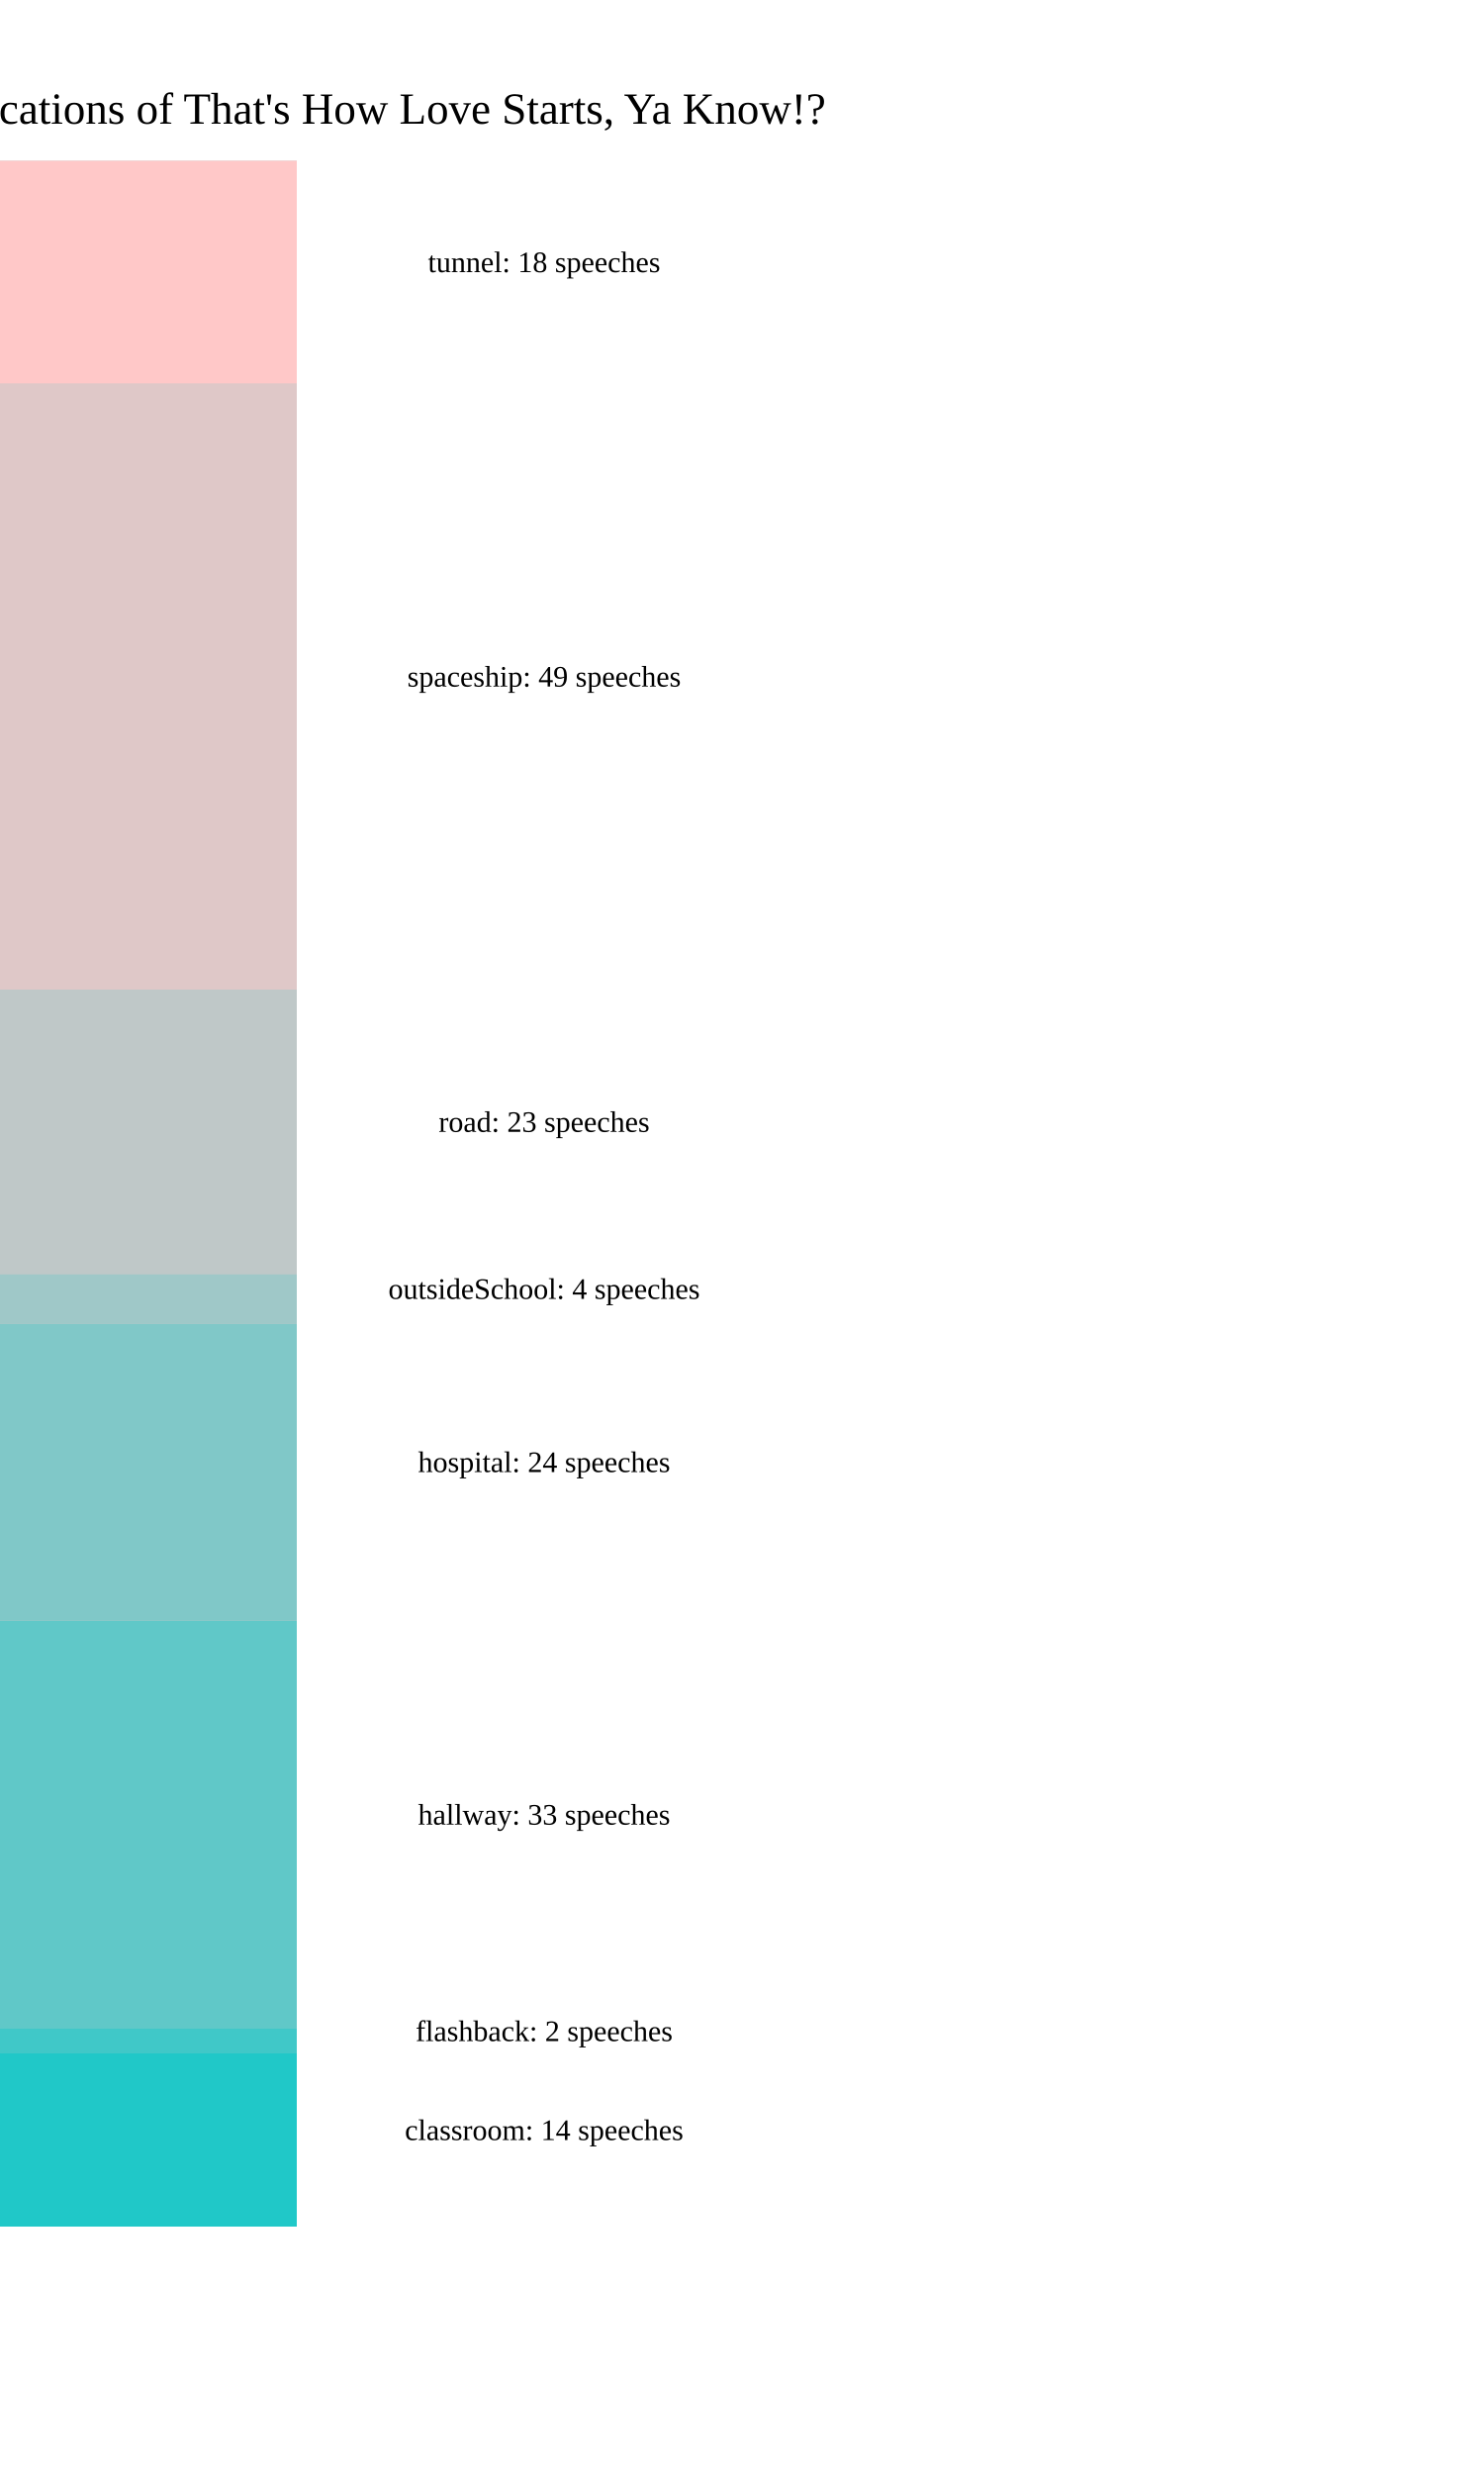
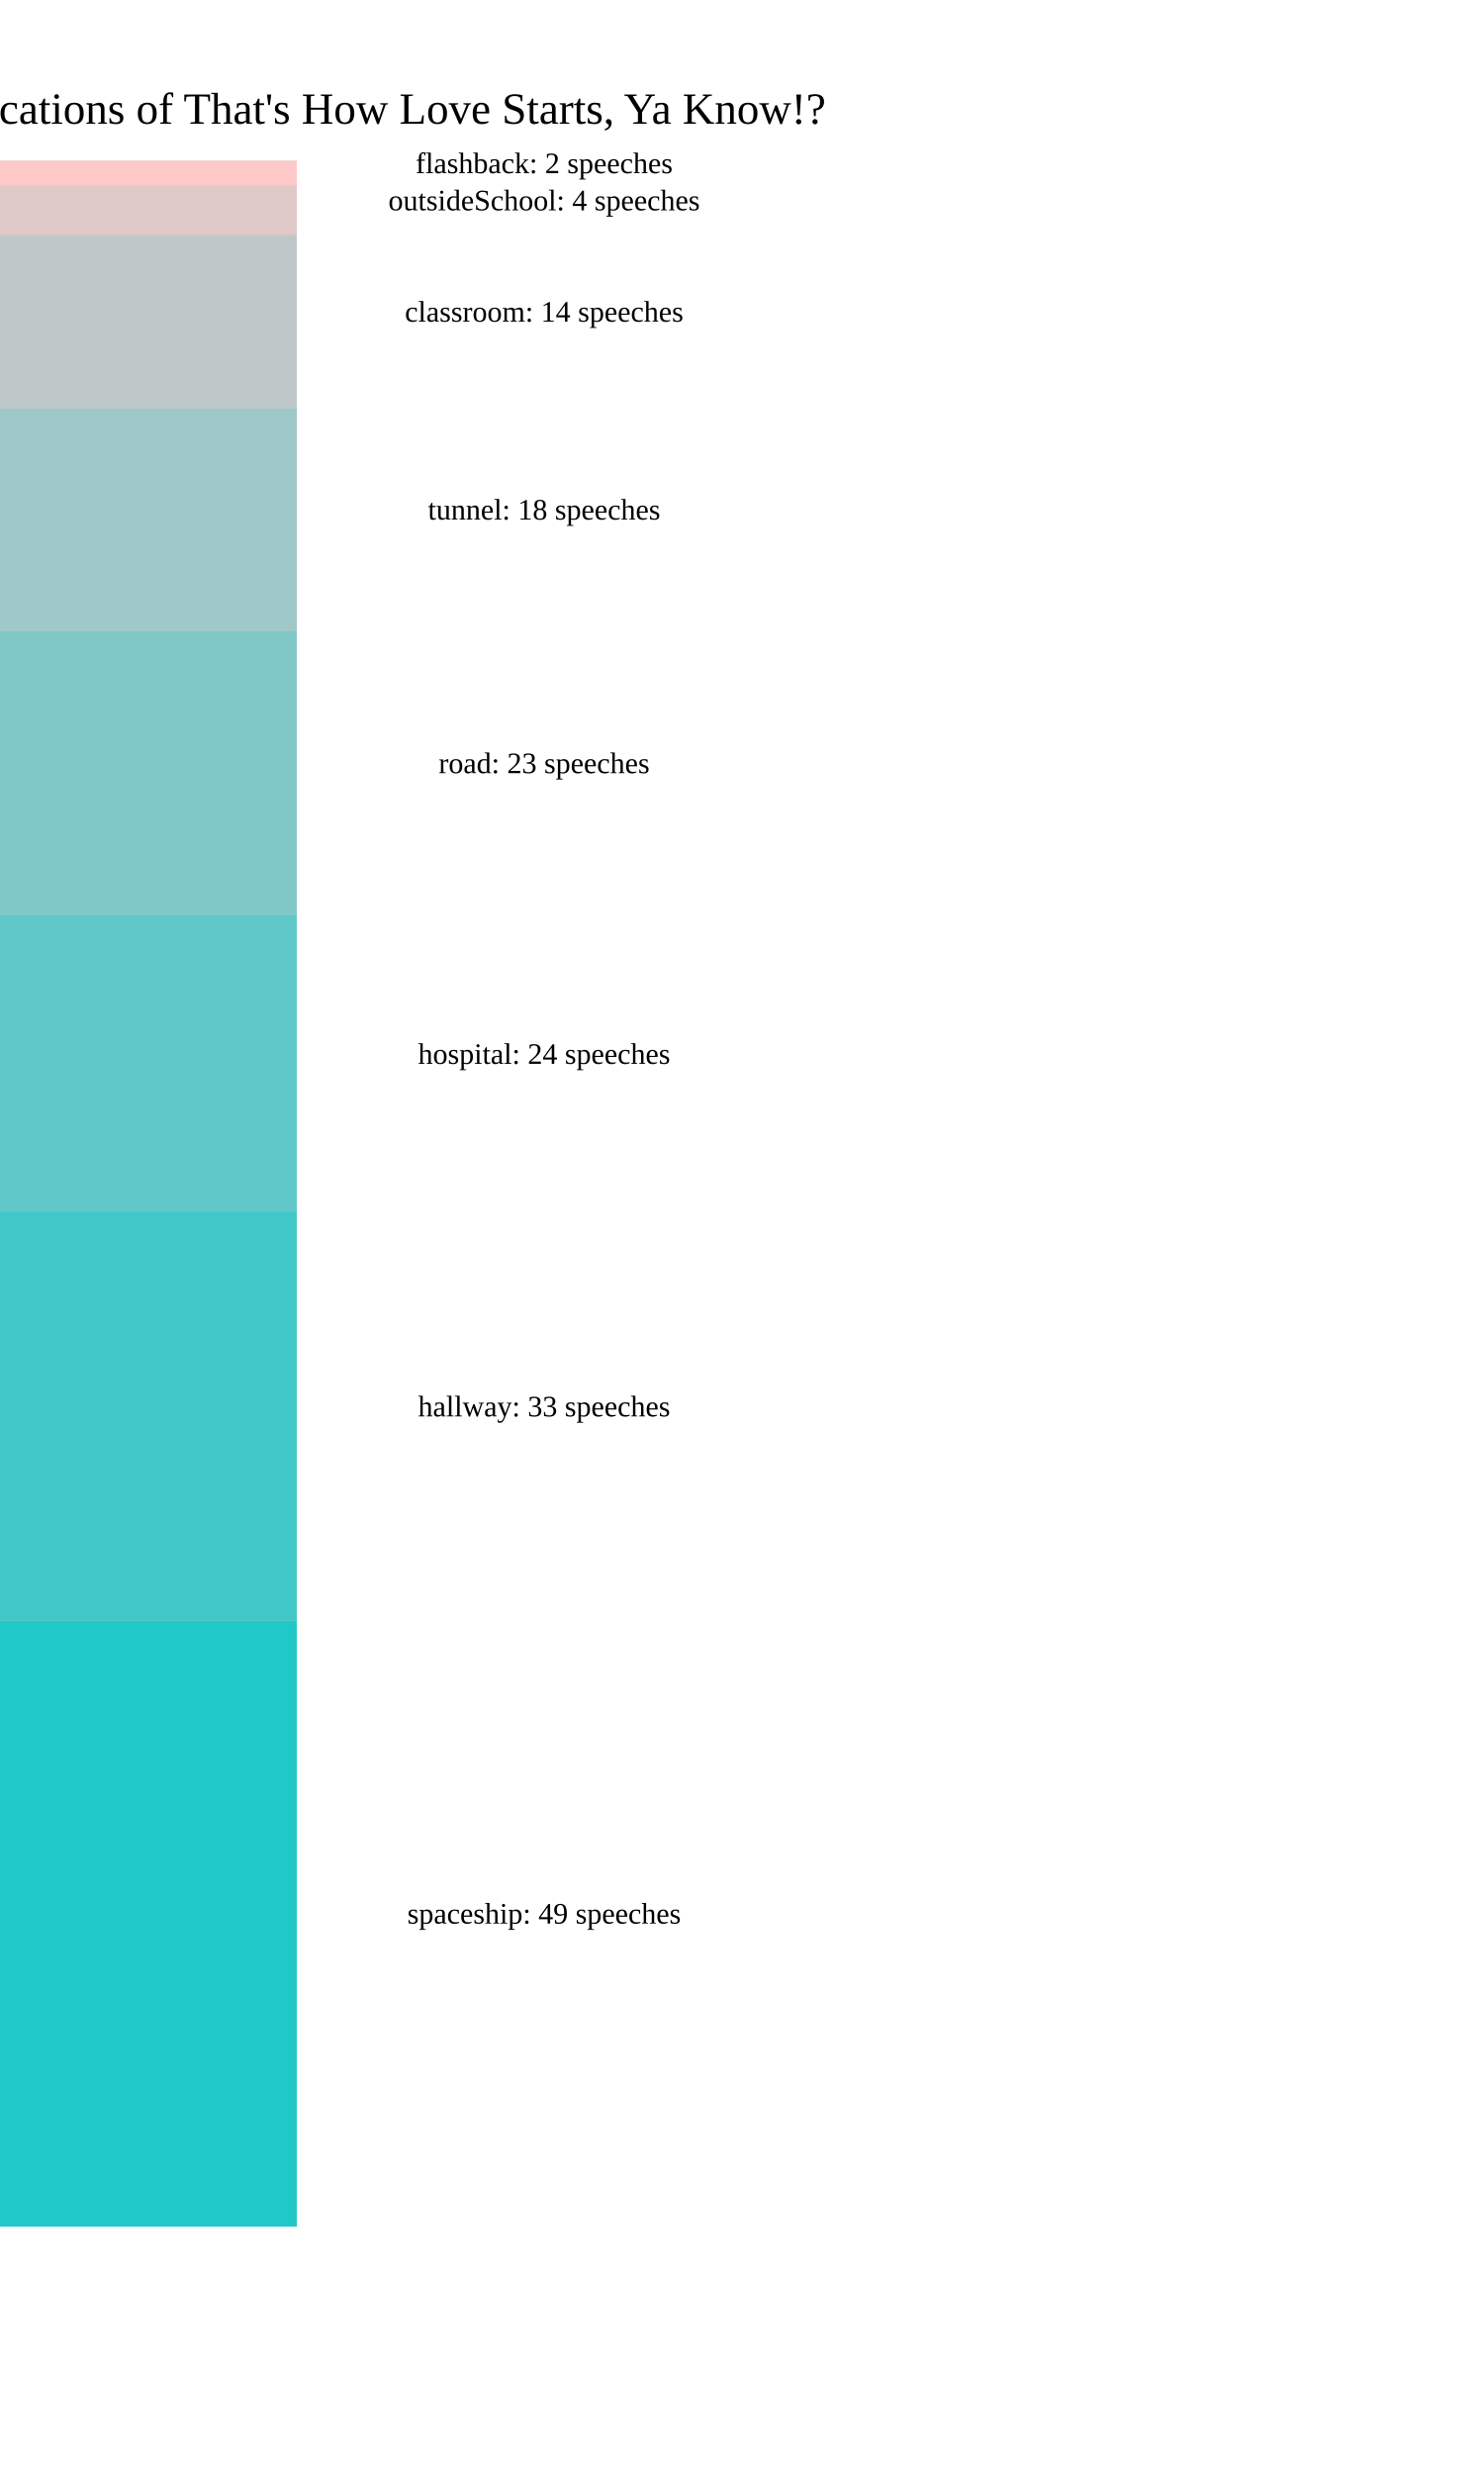
<svg xmlns="http://www.w3.org/2000/svg" viewBox="0 0 600 1000">
  <g transform="translate(20 900)">
    <g class="wholeEpisode">
      <text x="0" y="-850" style="text-anchor: middle; font-size:1.5em;">How much talking is happening in the locations of
                   That's How Love Starts, Ya Know!?</text>
      <line id="allSpeeches" x1="0" x2="0" stroke-width="200" y1="0" y2="-835" stroke="rgb(200,200,200)" />
-       <g class="LocationType">
-         <line x1="0" x2="0" y1="0" y2="-70" stroke-width="200" stroke="rgb(31.875,200,200)" />
-         <text x="200" y="-35" style="text-anchor: middle">classroom: 14 speeches
+       <g class="location">
+         <line x1="0" x2="0" y1="0" y2="-245" stroke-width="200" stroke="rgb(31.875,200,200)" />
+         <text x="200" y="-122.5" style="text-anchor: middle">spaceship: 49 speeches
                           </text>
      </g>
-       <g class="LocationType">
-         <line x1="0" x2="0" y1="-70" y2="-80" stroke-width="200" stroke="rgb(63.75,200,200)" />
-         <text x="200" y="-75" style="text-anchor: middle">flashback: 2 speeches
+       <g class="location">
+         <line x1="0" x2="0" y1="-245" y2="-410" stroke-width="200" stroke="rgb(63.75,200,200)" />
+         <text x="200" y="-327.5" style="text-anchor: middle">hallway: 33 speeches
                           </text>
      </g>
-       <g class="LocationType">
-         <line x1="0" x2="0" y1="-80" y2="-245" stroke-width="200" stroke="rgb(95.625,200,200)" />
-         <text x="200" y="-162.5" style="text-anchor: middle">hallway: 33 speeches
+       <g class="location">
+         <line x1="0" x2="0" y1="-410" y2="-530" stroke-width="200" stroke="rgb(95.625,200,200)" />
+         <text x="200" y="-470" style="text-anchor: middle">hospital: 24 speeches
                           </text>
      </g>
-       <g class="LocationType">
-         <line x1="0" x2="0" y1="-245" y2="-365" stroke-width="200" stroke="rgb(127.5,200,200)" />
-         <text x="200" y="-305" style="text-anchor: middle">hospital: 24 speeches
+       <g class="location">
+         <line x1="0" x2="0" y1="-530" y2="-645" stroke-width="200" stroke="rgb(127.5,200,200)" />
+         <text x="200" y="-587.5" style="text-anchor: middle">road: 23 speeches
                           </text>
      </g>
-       <g class="LocationType">
-         <line x1="0" x2="0" y1="-365" y2="-385" stroke-width="200" stroke="rgb(159.375,200,200)" />
-         <text x="200" y="-375" style="text-anchor: middle">outsideSchool: 4 speeches
+       <g class="location">
+         <line x1="0" x2="0" y1="-645" y2="-735" stroke-width="200" stroke="rgb(159.375,200,200)" />
+         <text x="200" y="-690" style="text-anchor: middle">tunnel: 18 speeches
                           </text>
      </g>
-       <g class="LocationType">
-         <line x1="0" x2="0" y1="-385" y2="-500" stroke-width="200" stroke="rgb(191.25,200,200)" />
-         <text x="200" y="-442.5" style="text-anchor: middle">road: 23 speeches
+       <g class="location">
+         <line x1="0" x2="0" y1="-735" y2="-805" stroke-width="200" stroke="rgb(191.25,200,200)" />
+         <text x="200" y="-770" style="text-anchor: middle">classroom: 14 speeches
                           </text>
      </g>
-       <g class="LocationType">
-         <line x1="0" x2="0" y1="-500" y2="-745" stroke-width="200" stroke="rgb(223.125,200,200)" />
-         <text x="200" y="-622.5" style="text-anchor: middle">spaceship: 49 speeches
+       <g class="location">
+         <line x1="0" x2="0" y1="-805" y2="-825" stroke-width="200" stroke="rgb(223.125,200,200)" />
+         <text x="200" y="-815" style="text-anchor: middle">outsideSchool: 4 speeches
                           </text>
      </g>
-       <g class="LocationType">
-         <line x1="0" x2="0" y1="-745" y2="-835" stroke-width="200" stroke="rgb(255,200,200)" />
-         <text x="200" y="-790" style="text-anchor: middle">tunnel: 18 speeches
+       <g class="location">
+         <line x1="0" x2="0" y1="-825" y2="-835" stroke-width="200" stroke="rgb(255,200,200)" />
+         <text x="200" y="-830" style="text-anchor: middle">flashback: 2 speeches
                           </text>
      </g>
    </g>
  </g>
</svg>
